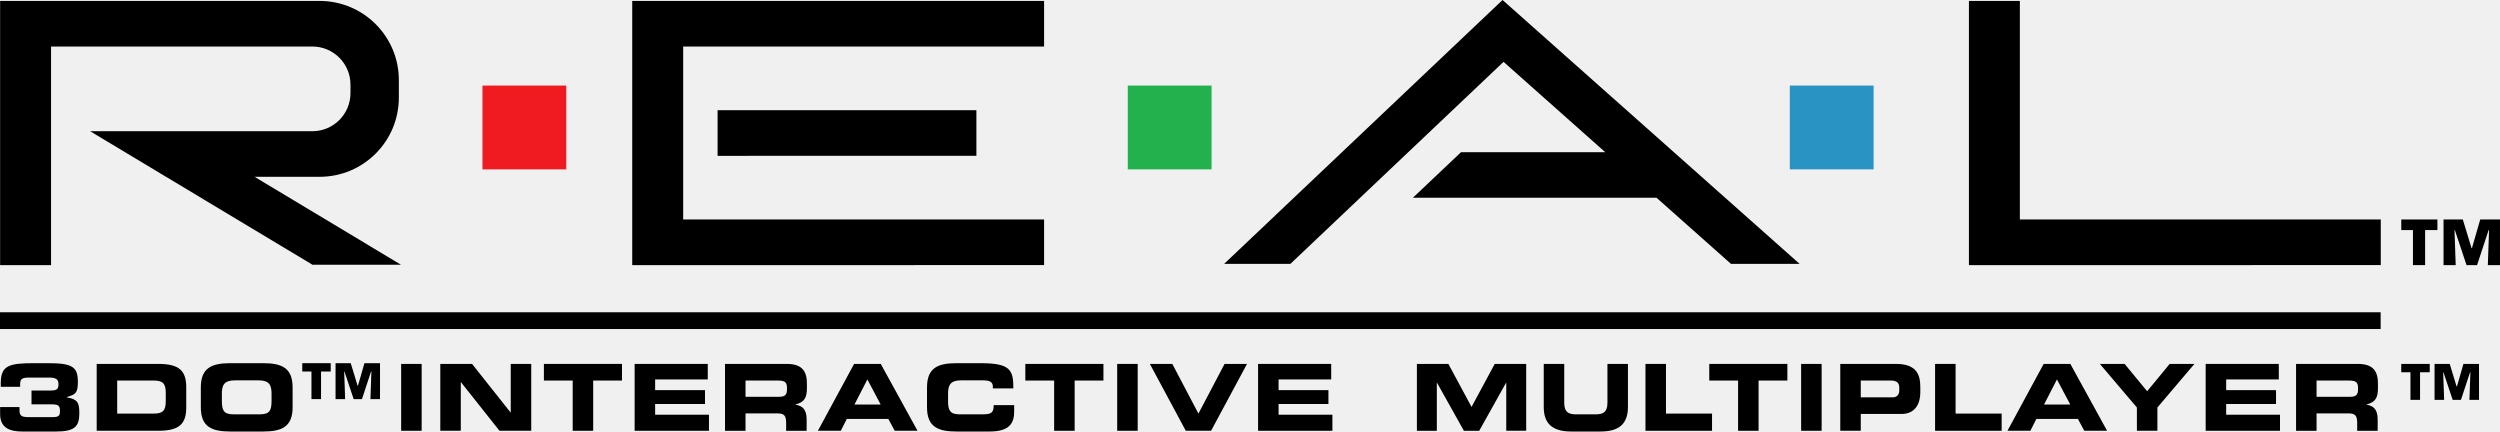
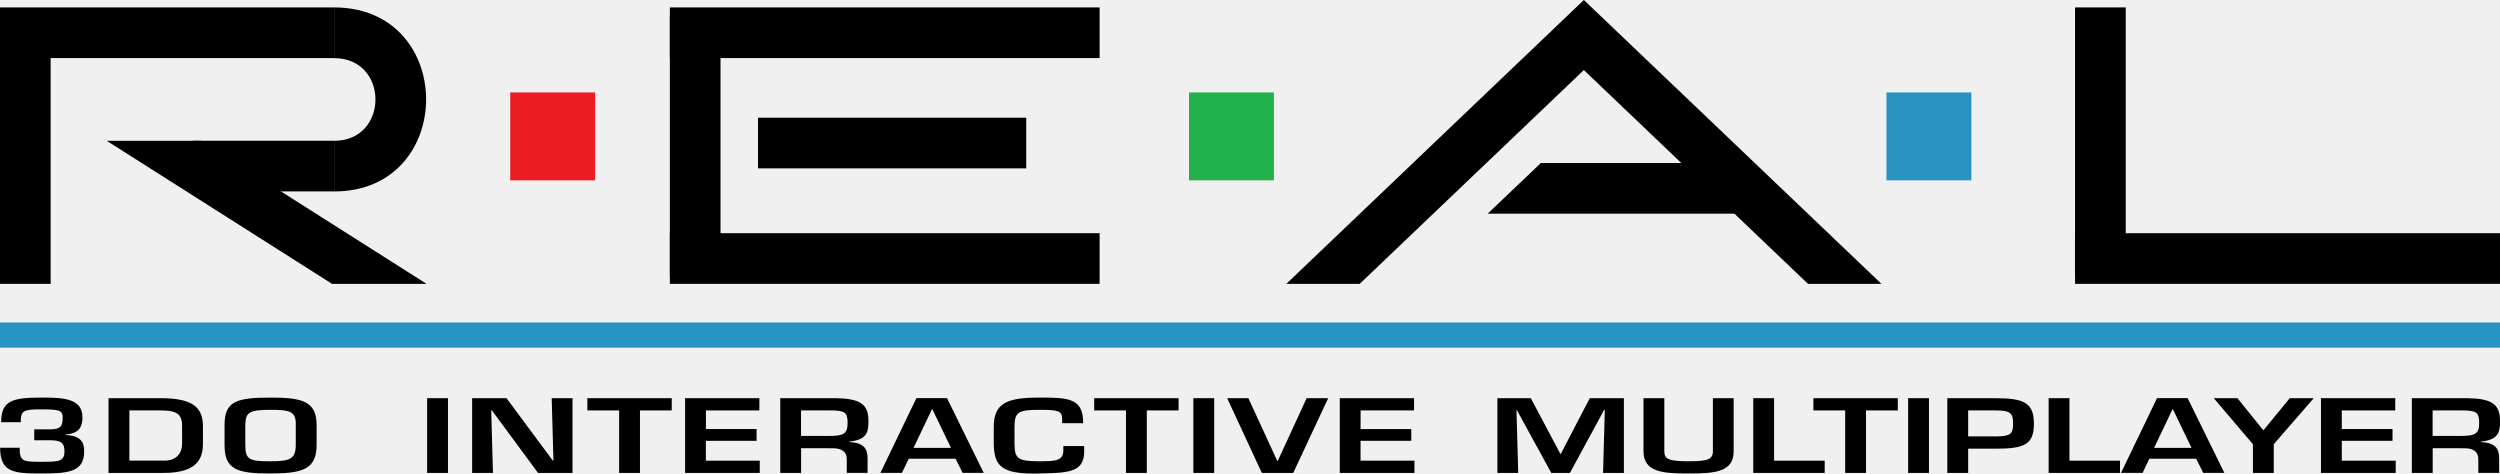
- <svg xmlns="http://www.w3.org/2000/svg" version="1.1" id="Ebene_2" x="0px" y="0px" width="566.929px" height="97.854px" viewBox="0 0 566.929 97.854" enable-background="new 0 0 566.929 97.854" xml:space="preserve">
+ <svg xmlns="http://www.w3.org/2000/svg" version="1.1" id="Layer_1" x="0px" y="0px" viewBox="0 0 3840 727.4" style="enable-background:new 0 0 3840 727.4;" xml:space="preserve">
+   <style type="text/css">
+ 	.st0{fill:#23B14D;}
+ 	.st1{fill:#ED1B24;}
+ 	.st2{fill:#2993C3;}
+ 	.st3{fill:#FFFFFF;}
+ </style>
  <g>
-     <path d="M90.931,60.036L57.737,40.1l14.755-0.008c9.917,0,17.957-8.04,17.957-17.957V18.17c0-9.917-8.04-17.957-17.957-17.957   H0.027V60.12h11.551V10.56h43.087l16.165-0.012c4.777,0,8.649,3.873,8.649,8.649v1.91c0,4.776-3.873,8.649-8.649,8.649H20.441   l50.415,30.28L90.931,60.036z" />
-     <path d="M11.578,10.56h43.087l16.165-0.012" />
-     <path d="M72.492,0.213H0.027" />
-     <polygon points="198.012,10.56 236.769,10.548 236.769,0.213 143.374,0.213 143.374,60.12 198.012,60.12 236.769,60.108    236.769,49.772 154.925,49.772 154.925,10.56  " />
-     <polygon points="446.496,0.213 446.496,60.12 501.134,60.12 539.89,60.108 539.89,49.772 458.047,49.772 458.047,0.213  " />
-     <polygon points="162.728,24.993 221.418,24.993 221.418,35.328 162.728,35.34  " />
-     <path fill="none" stroke="#000000" stroke-width="0.1" stroke-miterlimit="10" d="M326.284,0.986" />
-     <polygon points="340.735,0 277.603,59.834 292.628,59.834 340.962,14.025 364.022,34.509 331.321,34.509 320.401,44.845    320.401,44.845 375.657,44.845 392.531,59.834 408.094,59.834  " />
-     <rect x="109.409" y="19.406" fill="#F01B20" width="19.004" height="19.004" />
-     <rect x="255.743" y="19.406" fill="#23B14D" width="19.004" height="19.004" />
-     <rect x="405.878" y="19.406" fill="#2993C3" width="19.005" height="19.004" />
-     <rect y="70.814" width="539.863" height="3.801" />
+     <rect x="0" y="11.4" width="513.2" height="77.8" />
+     <rect x="296.2" y="216.2" width="217.1" height="77.8" />
+     <rect x="1028.9" y="11.4" width="660.1" height="77.8" />
+     <rect x="1164.3" y="180.8" width="412" height="77.8" />
+     <rect x="1028.9" y="23.5" width="77.8" height="400.4" />
+     <rect x="3187.3" y="11.4" width="77.8" height="412.5" />
+     <rect x="1028.9" y="358.2" width="660.1" height="77.8" />
+     <rect x="3187.3" y="358.2" width="652.7" height="77.8" />
    <g>
-       <path d="M321.311,82.527h7.139l5.255,9.757l5.255-9.757h7.139v15.158h-4.522V86.799h-0.042l-6.092,10.887h-3.476l-6.092-10.887    h-0.042v10.887h-4.522V82.527z" />
-       <path d="M350.077,82.527h4.648v8.752c0,1.926,0.69,2.68,2.596,2.68h4.606c1.905,0,2.596-0.754,2.596-2.68v-8.752h4.648v9.757    c0,3.769-1.947,5.569-6.219,5.569h-6.657c-4.271,0-6.219-1.801-6.219-5.569V82.527z" />
-       <path d="M373.147,82.527h4.648v11.264h10.448v3.895h-15.097V82.527z" />
-       <path d="M387.614,82.527h17.713v3.769h-6.532v11.39h-4.648v-11.39h-6.532V82.527z" />
-       <path d="M408.445,82.527h4.648v15.158h-4.648V82.527z" />
-       <path d="M417.322,82.527h12.667c4.418,0,5.485,2.22,5.485,5.192v1.298c0,2.262-0.984,4.857-4.271,4.857h-9.233v3.811h-4.648    V82.527z M421.97,90.106h7.223c1.089,0,1.508-0.712,1.508-1.612v-0.586c0-1.025-0.503-1.612-1.905-1.612h-6.825V90.106z" />
-       <path d="M438.823,82.527h4.648v11.264h10.447v3.895h-15.096V82.527z" />
-       <path d="M463.444,82.527h6.051l8.333,15.158h-5.172l-1.444-2.68h-9.422l-1.36,2.68h-5.193L463.444,82.527z M463.527,91.739h5.946    l-3.015-5.694L463.527,91.739z" />
-       <path d="M484.588,92.409l-8.396-9.882h5.611l5.108,6.197l5.108-6.197h5.611l-8.396,9.882v5.276h-4.648V92.409z" />
-       <path d="M500.185,82.527h16.582v3.518h-11.934v2.429h11.306v3.14h-11.306v2.43h12.205v3.643h-16.854V82.527z" />
-       <path d="M520.681,82.527h14.028c3.58,0,4.543,1.779,4.543,4.502v0.963c0,2.03-0.461,3.224-2.597,3.727v0.042    c1.382,0.251,2.533,0.858,2.533,3.35v2.575h-4.647v-1.821c0-1.592-0.461-2.115-1.905-2.115h-7.307v3.937h-4.648V82.527z     M525.33,89.98h7.684c1.256,0,1.717-0.502,1.717-1.591v-0.503c0-1.34-0.67-1.591-2.136-1.591h-7.265V89.98z" />
+       <polygon points="2677.3,250.4 2366.7,250.4 2285.1,328.2 2677.3,328.2   " />
    </g>
    <g>
-       <path d="M90.971,82.527h4.648v15.158h-4.648V82.527z" />
-       <path d="M99.848,82.527h7.202l8.73,11.013h0.042V82.527h4.647v15.158h-7.202l-8.73-11.013h-0.042v11.013h-4.648V82.527z" />
-       <path d="M123.338,82.527h17.712v3.769h-6.532v11.39h-4.648v-11.39h-6.532V82.527z" />
-       <path d="M143.917,82.527H160.5v3.518h-11.934v2.429h11.306v3.14h-11.306v2.43h12.206v3.643h-16.854V82.527z" />
-       <path d="M164.414,82.527h14.028c3.58,0,4.543,1.779,4.543,4.502v0.963c0,2.03-0.461,3.224-2.596,3.727v0.042    c1.382,0.251,2.533,0.858,2.533,3.35v2.575h-4.648v-1.821c0-1.592-0.461-2.115-1.905-2.115h-7.307v3.937h-4.648V82.527z     M169.062,89.98h7.683c1.257,0,1.717-0.502,1.717-1.591v-0.503c0-1.34-0.67-1.591-2.135-1.591h-7.265V89.98z" />
-       <path d="M193.682,82.527h6.051l8.333,15.158h-5.171l-1.445-2.68h-9.422l-1.36,2.68h-5.193L193.682,82.527z M193.765,91.739h5.946    l-3.015-5.694L193.765,91.739z" />
-       <path d="M210.22,87.845c0-4.438,2.491-5.485,6.679-5.485h5.465c6.616,0,7.474,1.424,7.433,5.717h-4.648v-0.419    c0-1.089-0.795-1.403-2.177-1.403h-5.067c-2.449,0-2.91,1.152-2.91,3.036v1.633c0,2.198,0.461,3.036,2.659,3.036h4.962    c2.094,0,2.722-0.21,2.722-2.094h4.647v1.424c0,2.555-0.921,4.564-5.59,4.564h-7.496c-4.188,0-6.679-1.047-6.679-5.485V87.845z" />
-       <path d="M232.517,82.527h17.712v3.769h-6.532v11.39h-4.648v-11.39h-6.532V82.527z" />
-       <path d="M253.347,82.527h4.648v15.158h-4.648V82.527z" />
-       <path d="M260.758,82.527h5.088l5.925,11.264l5.925-11.264h5.088l-8.145,15.158h-5.737L260.758,82.527z" />
-       <path d="M285.295,82.527h16.583v3.518h-11.934v2.429h11.306v3.14h-11.306v2.43h12.207v3.643h-16.855V82.527z" />
+       <path d="M513.2,11.4c188.4,0,188.4,282.6,0,282.7c0-25.9,0-51.9,0-77.8c84.7,0,84.7-127,0-127C513.2,63.3,513.2,37.4,513.2,11.4z" />
+     </g>
+     <rect x="0" y="57.8" width="77.8" height="378.2" />
+     <polygon points="655.2,436 309.1,216.3 164,216.3 510,436  " />
+     <rect x="1826.3" y="142" class="st0" width="130.4" height="135" />
+     <rect x="783.7" y="142" class="st1" width="130.4" height="135" />
+     <rect x="2897.6" y="142" class="st2" width="130.4" height="135" />
+     <rect y="495.4" class="st2" width="3840" height="38.6" />
+     <polygon points="2889.9,436 2432.8,0 1975.8,436 2088.5,436 2432.8,107.6 2777.1,436  " />
+     <g>
+       <g>
+         <path d="M30.2,687.7c0,21.3,5.1,21.6,32.8,21.6c27.3,0,36-0.2,36-16.1c0-12.2-4.2-17-22.2-17H52.6v-16.7h24.2     c16.6,0,19.5-5,19.5-18.8c0-11-7.3-11.9-33.3-11.9c-27.5,0-31.1,2-31.1,19.7H1.8c0-33.1,17.1-37.8,61.3-37.8     c31.5,0,63.5,0.2,63.5,30c0,13.6-3.8,25.3-26.2,26.8v0.6c22.9,1.1,28.9,10.1,28.9,25.1c0,31.7-23.7,34.1-66.1,34.1     c-42,0-63-1.7-63-39.6H30.2z" />
+         <path d="M166.7,611.6h79.5c45.9,0,65.5,11.5,65.5,42.7v27.1c0,23.9-9.8,45-60.2,45h-84.8L166.7,611.6L166.7,611.6z M251.5,707.6     c21.5,0,28.2-13.3,28.2-26.2v-27.1c0-19.1-9.1-23.9-33.5-23.9h-47.5v77.1H251.5z" />
+         <path d="M486.3,652.6v30.9c0,36.7-20.6,43.8-71,43.8c-51.5,0-70.4-6.1-70.4-43.8v-30.9c0-35.7,17.5-41.9,70.4-41.9     C463.2,610.7,486.3,615.7,486.3,652.6z M376.8,652.6v30.9c0,22.8,6.4,25,38.4,25c29.1,0,39.1-2.8,39.1-25v-30.9     c0.7-21.6-10.6-23.1-39.1-23.1C380.8,629.5,377.5,634.4,376.8,652.6z" />
+       </g>
    </g>
    <g>
-       <path d="M0.027,92.305h4.396v0.67c0,1.277,0.398,1.612,2.01,1.612h5.548c1.445,0,1.613-0.397,1.613-1.424    c0-1.005-0.252-1.465-1.675-1.465H7.146v-3.142h4.334c1.507,0,1.779-0.376,1.779-1.465c0-1.173-0.732-1.466-2.114-1.466H6.539    c-1.507,0-1.968,0.314-1.968,1.444v0.649H0.174v-0.837c0-4.083,1.989-4.523,7.684-4.523h3.119c5.402,0,6.679,0.838,6.679,4.188    c0,2.555-0.439,2.869-2.512,3.497v0.063c2.45,0.419,2.848,1.193,2.848,3.602c0,2.993-1.047,4.146-5.255,4.146H5.01    c-2.701,0-4.983-0.774-4.983-3.937V92.305z" />
-       <path d="M21.926,82.527h14.028c4.648,0,6.281,1.528,6.281,5.276v4.605c0,3.748-1.633,5.276-6.281,5.276H21.926V82.527z     M26.574,93.791h8.25c1.989,0,2.763-0.565,2.763-2.722v-2.052c0-2.156-0.774-2.722-2.763-2.722h-8.25V93.791z" />
-       <path d="M45.542,87.845c0-4.438,2.491-5.485,6.679-5.485h7.454c4.188,0,6.679,1.048,6.679,5.485v4.523    c0,4.438-2.491,5.485-6.679,5.485H52.22c-4.188,0-6.679-1.047-6.679-5.485V87.845z M50.315,90.923    c0,2.198,0.461,3.036,2.659,3.036h5.946c2.198,0,2.659-0.838,2.659-3.036V89.29c0-1.884-0.46-3.036-2.91-3.036h-5.444    c-2.449,0-2.91,1.152-2.91,3.036V90.923z" />
+       <path d="M688.1,726.4h-32V611.6h32V726.4z" />
+       <path d="M847.4,611.6h32v114.8h-53l-70.8-96h-1.1l2.7,96h-32V611.6H778l71.2,96h0.9L847.4,611.6z" />
+       <path d="M983,726.4h-32v-96h-48.8v-18.8h129.6v18.8H983L983,726.4L983,726.4z" />
+       <path d="M1084.2,659h77.9v18.1h-77.9v30.5h82.8v18.8h-114.7V611.6h114.1v18.8h-82.1V659z" />
+       <path d="M1230.5,688.4v38h-32V611.6h85c36.4,0.6,50.4,8.4,50.4,34.4c0,17-1.3,29.4-29.5,32.3v0.6c22.6,1.4,28.2,9.8,28.2,26v21.4    h-32V705c0-9.6-5.8-16.4-21.1-16.5L1230.5,688.4L1230.5,688.4z M1272.6,669.6c23.5,0,29.3-3.2,29.3-20.1    c0-16.2-4.2-19.1-27.1-19.1h-44.4v39.2H1272.6z" />
+       <path d="M1395.8,704.6l-10.4,21.7h-33.1l55.3-114.8h47l56.4,114.8h-32.4l-10.9-21.7H1395.8z M1432,628.4h-0.4l-28.4,59.5h57.5    L1432,628.4z" />
+       <path d="M1631.5,650v-6.3c0-13.3-7.5-14.2-35.5-14.2c-32.2,0-37.7,3.7-37.7,26.2v25.4c0.2,23,4.2,27.4,37.7,27.4    c25.7,0,37.3-0.6,37.3-17v-6.3h32v7.5c0.7,34.6-28,33.4-69.2,34.6c-58.6,1.5-69-11.8-69.7-45.3v-26.3c0-36.7,20.6-45,69.7-45    c41.5,0,65.2,0.2,67.5,33.1v6.3L1631.5,650L1631.5,650z" />
+       <path d="M1761.5,726.4h-32v-96h-48.8v-18.8h129.6v18.8h-48.8L1761.5,726.4L1761.5,726.4z" />
+       <path d="M1865,726.4h-32V611.6h32V726.4z" />
+       <path d="M2040.1,611.6l-53.7,114.8h-48.2l-53.3-114.8h32.6l44.4,96.4h0.7l44.4-96.4H2040.1z" />
+       <path d="M2089.8,659h77.9v18.1h-77.9v30.5h82.8v18.8h-114.7V611.6h114.1v18.8h-82.1L2089.8,659L2089.8,659z" />
    </g>
    <g>
-       <path d="M72.804,90.508h-2.173V84.25h-2.086v-1.891h6.454v1.891h-2.195V90.508z" />
-       <path d="M78.267,90.508h-2.173v-8.148h3.444l1.554,5.117h0.076l1.478-5.117h3.531v8.148h-2.173l0.217-6.246h-0.076l-2.064,6.246    h-1.879l-2.086-6.246h-0.065L78.267,90.508z" />
-     </g>
-     <g>
-       <path d="M548.798,90.676h-2.173v-6.258h-2.086v-1.891h6.453v1.891h-2.194V90.676z" />
-       <path d="M554.26,90.676h-2.173v-8.148h3.444l1.554,5.117h0.076l1.478-5.117h3.531v8.148h-2.173l0.217-6.247h-0.076l-2.064,6.247    h-1.879l-2.087-6.247h-0.064L554.26,90.676z" />
-     </g>
-     <g>
-       <path d="M549.946,60.12h-2.758v-7.947h-2.648v-2.4h8.195v2.4h-2.789V60.12z" />
-       <path d="M556.884,60.12h-2.758V49.772h4.373l1.973,6.498h0.097l1.876-6.498h4.484V60.12h-2.758l0.275-7.933h-0.098l-2.62,7.933    h-2.388l-2.648-7.933h-0.083L556.884,60.12z" />
+       <path d="M2411.4,726.4h-28.6l-52.8-96.3h-0.7l2.7,96.3h-32V611.6h51.3l45.3,85.3h0.9l44.4-85.3h52.4v114.8h-32l2.7-96.7h-1.1    L2411.4,726.4z" />
+       <path d="M2662.9,611.6v81.6c0,32-29.1,34.1-69.5,34.1c-39.1,0-69-2-69-34.1v-81.6h32v81.6c0,11.8,6.2,15.3,37.1,15.3    c29.5,0,37.5-2.9,37.5-15.3v-81.6H2662.9z" />
+       <path d="M2725,707.6h77.7v18.8H2693V611.6h32V707.6z" />
+       <path d="M2866.2,726.4h-32v-96h-48.8v-18.8H2915v18.8h-48.8L2866.2,726.4L2866.2,726.4z" />
+       <path d="M2962.9,726.4h-32V611.6h32V726.4z" />
+       <path d="M2991.1,611.6h73.7c44.6,0,59.3,7.3,59.3,39.5c0,32.4-15.8,38.1-59.3,38.1h-41.7v37.2h-32L2991.1,611.6L2991.1,611.6z     M3064.8,670.4c22.9-0.3,27.3-3.2,27.3-19.3c0-16.2-3.3-20.8-27.3-20.7h-41.7v39.9H3064.8z" />
+       <path d="M3178.6,707.6h77.7v18.8h-109.6V611.6h32V707.6z" />
+       <path d="M3301.4,704.6l-10.4,21.7h-33.1l55.3-114.8h47l56.4,114.8h-32.4l-10.9-21.7H3301.4z M3337.5,628.4h-0.4l-28.4,59.5h57.5    L3337.5,628.4z" />
+       <path d="M3492.5,682.3v44.1h-32v-44.1l-60.2-70.7h36.4l39.5,49h0.7l40.2-49h36.8L3492.5,682.3z" />
+       <path d="M3597,659h77.9v18.1H3597v30.5h82.8v18.8H3565V611.6h114.1v18.8H3597L3597,659L3597,659z" />
+       <path d="M3736.6,688.4v38h-32V611.6h85c36.4,0.6,50.4,8.4,50.4,34.4c0,17-1.3,29.4-29.5,32.3v0.6c22.6,1.4,28.2,9.8,28.2,26v21.4    h-32V705c0-9.6-5.8-16.4-21.1-16.5L3736.6,688.4L3736.6,688.4z M3778.7,669.6c23.5,0,29.3-3.2,29.3-20.1    c0-16.2-4.2-19.1-27.1-19.1h-44.4v39.2H3778.7z" />
    </g>
  </g>
</svg>
